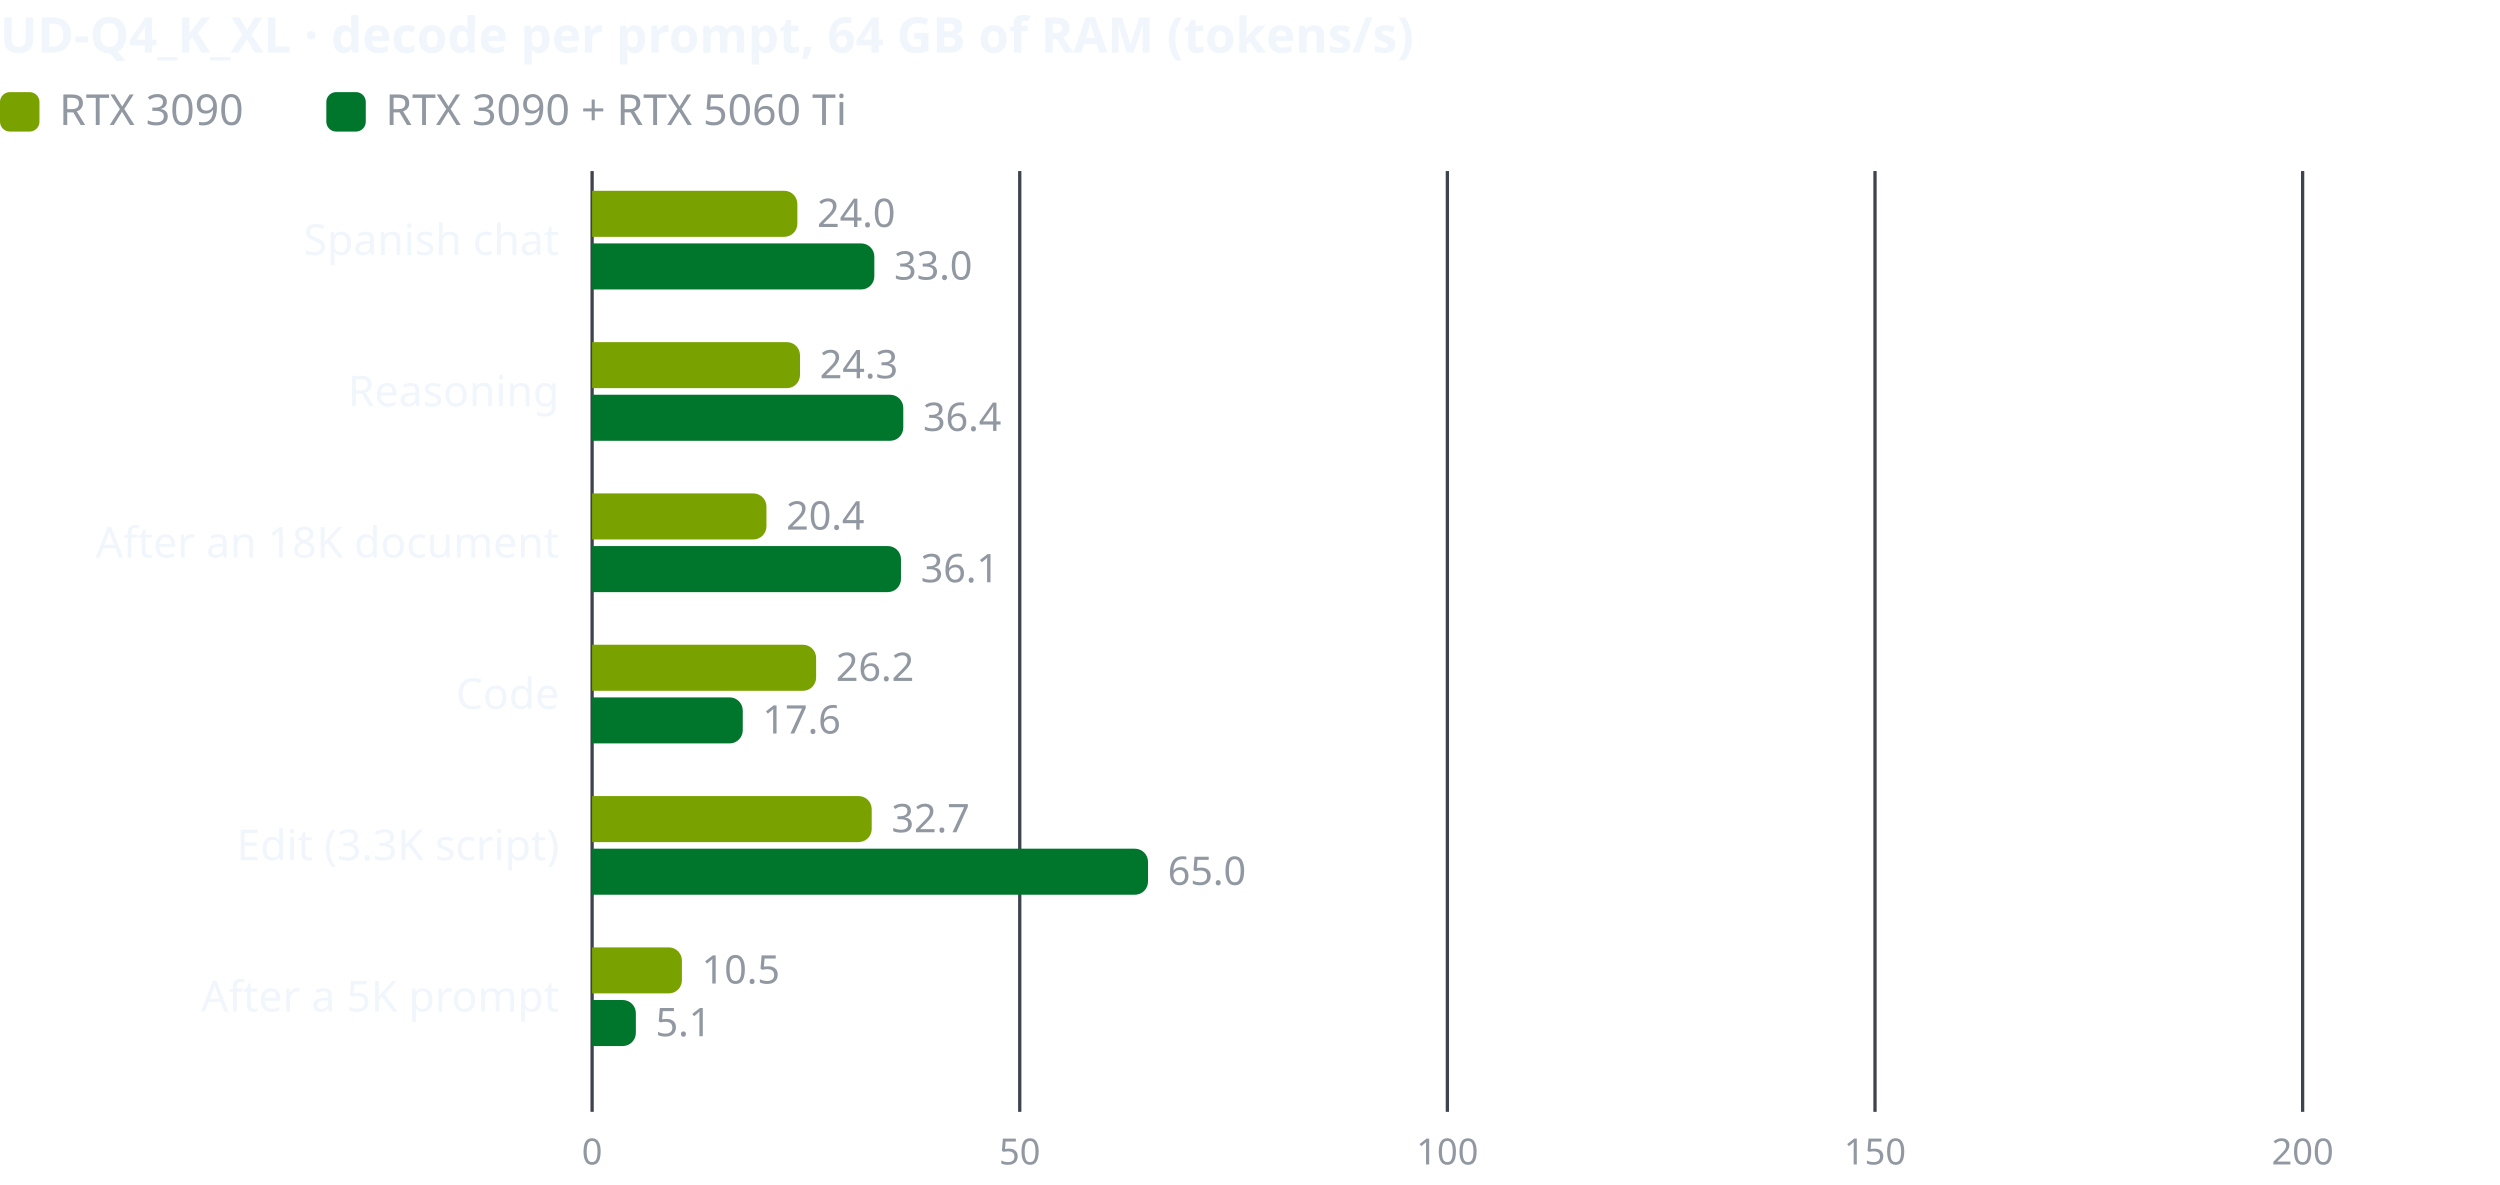
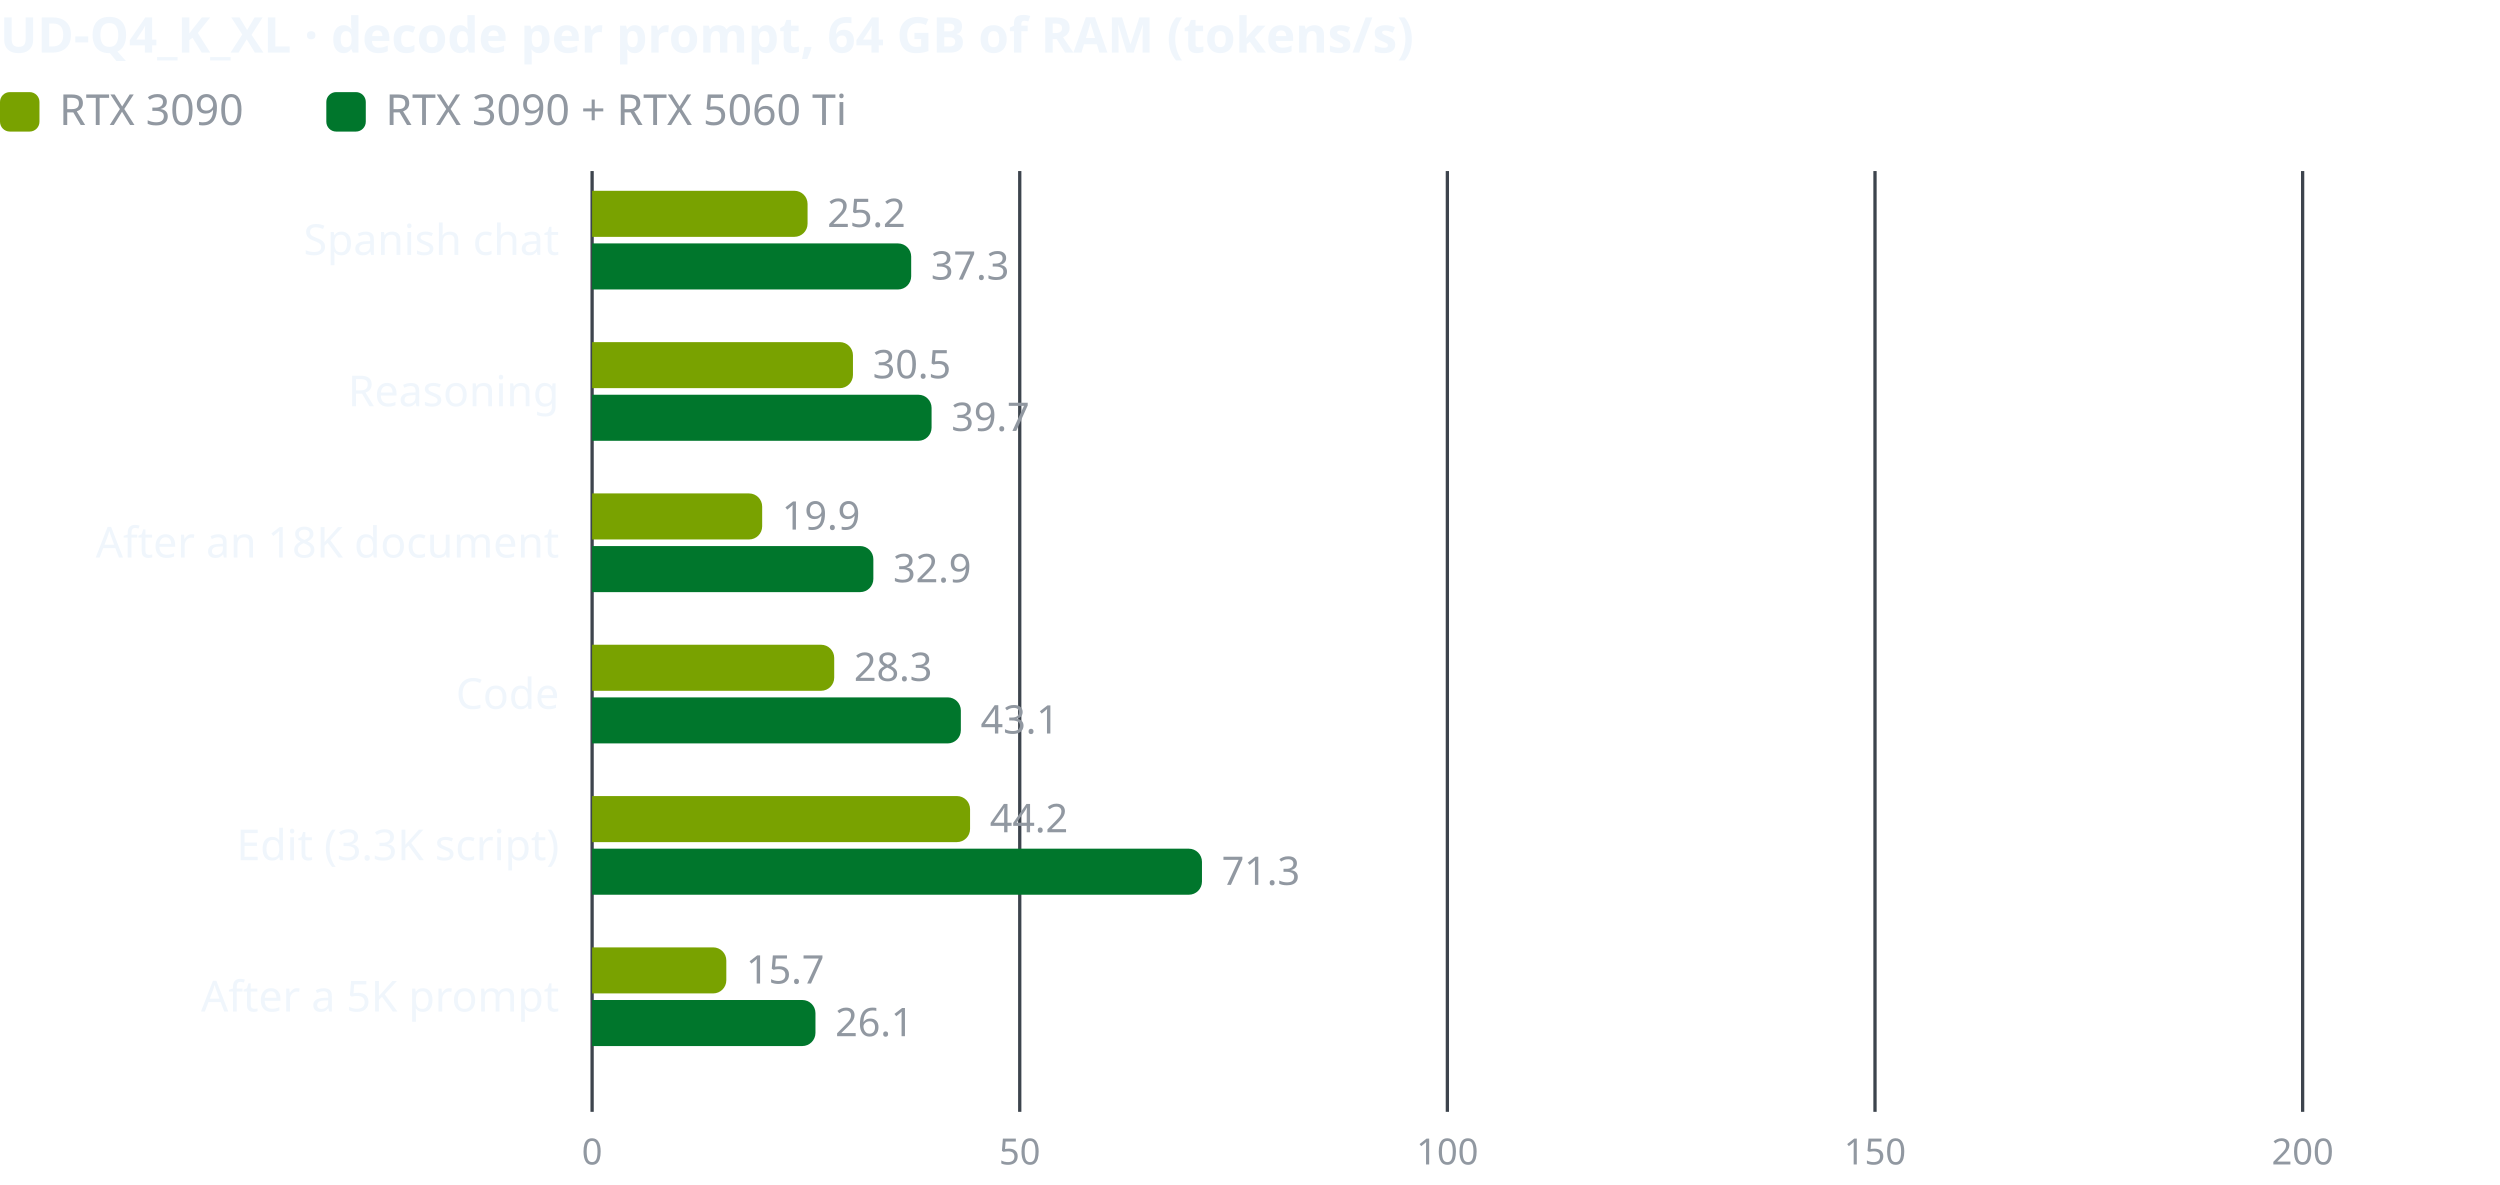
<svg xmlns="http://www.w3.org/2000/svg" width="760" height="360" viewBox="0 0 760 360" role="img" aria-label="UD-Q4_K_XL decode per prompt with 64 GB of RAM" font-family="-apple-system,BlinkMacSystemFont,'Segoe UI','Noto Sans',Helvetica,Arial,sans-serif">
  <text x="0" y="16" font-size="15" font-weight="600" fill="#f0f6fc">UD-Q4_K_XL · decode per prompt, 64 GB of RAM (tokens/s)</text>
  <rect x="0" y="28" width="12" height="12" rx="3" fill="#79a200" />
  <text x="18" y="38" font-size="13" fill="#9198a1">RTX 3090</text>
  <rect x="99.2" y="28" width="12" height="12" rx="3" fill="#00762c" />
  <text x="117.2" y="38" font-size="13" fill="#9198a1">RTX 3090 + RTX 5060 Ti</text>
  <line x1="180.0" y1="52" x2="180.0" y2="338" stroke="#3d444d" stroke-width="1" />
  <text x="180.0" y="354" font-size="11" fill="#9198a1" text-anchor="middle">0</text>
  <line x1="310.0" y1="52" x2="310.0" y2="338" stroke="#3d444d" stroke-width="1" />
  <text x="310.0" y="354" font-size="11" fill="#9198a1" text-anchor="middle">50</text>
  <line x1="440.0" y1="52" x2="440.0" y2="338" stroke="#3d444d" stroke-width="1" />
  <text x="440.0" y="354" font-size="11" fill="#9198a1" text-anchor="middle">100</text>
  <line x1="570.0" y1="52" x2="570.0" y2="338" stroke="#3d444d" stroke-width="1" />
  <text x="570.0" y="354" font-size="11" fill="#9198a1" text-anchor="middle">150</text>
  <line x1="700.0" y1="52" x2="700.0" y2="338" stroke="#3d444d" stroke-width="1" />
  <text x="700.0" y="354" font-size="11" fill="#9198a1" text-anchor="middle">200</text>
  <text x="170" y="77.5" font-size="13" fill="#f0f6fc" text-anchor="end">Spanish chat</text>
-   <path d="M180.0,58.0 h58.4 a4,4 0 0 1 4,4 v6.0 a4,4 0 0 1 -4,4 h-58.4 z" fill="#79a200" />
-   <text x="248.4" y="69" font-size="12" fill="#9198a1">24.0</text>
-   <path d="M180.0,74.0 h81.8 a4,4 0 0 1 4,4 v6.0 a4,4 0 0 1 -4,4 h-81.8 z" fill="#00762c" />
-   <text x="271.8" y="85" font-size="12" fill="#9198a1">33.0</text>
+   <path d="M180.0,58.0 h61.5 a4,4 0 0 1 4,4 v6.0 a4,4 0 0 1 -4,4 h-61.5 z" fill="#79a200" />
+   <text x="251.5" y="69" font-size="12" fill="#9198a1">25.2</text>
+   <path d="M180.0,74.0 h93.0 a4,4 0 0 1 4,4 v6.0 a4,4 0 0 1 -4,4 h-93.0 z" fill="#00762c" />
+   <text x="283.0" y="85" font-size="12" fill="#9198a1">37.3</text>
  <text x="170" y="123.5" font-size="13" fill="#f0f6fc" text-anchor="end">Reasoning</text>
-   <path d="M180.0,104.0 h59.2 a4,4 0 0 1 4,4 v6.0 a4,4 0 0 1 -4,4 h-59.2 z" fill="#79a200" />
-   <text x="249.2" y="115" font-size="12" fill="#9198a1">24.3</text>
-   <path d="M180.0,120.0 h90.6 a4,4 0 0 1 4,4 v6.0 a4,4 0 0 1 -4,4 h-90.6 z" fill="#00762c" />
-   <text x="280.6" y="131" font-size="12" fill="#9198a1">36.4</text>
+   <path d="M180.0,104.0 h75.3 a4,4 0 0 1 4,4 v6.0 a4,4 0 0 1 -4,4 h-75.3 z" fill="#79a200" />
+   <text x="265.3" y="115" font-size="12" fill="#9198a1">30.5</text>
+   <path d="M180.0,120.0 h99.2 a4,4 0 0 1 4,4 v6.0 a4,4 0 0 1 -4,4 h-99.2 z" fill="#00762c" />
+   <text x="289.2" y="131" font-size="12" fill="#9198a1">39.7</text>
  <text x="170" y="169.5" font-size="13" fill="#f0f6fc" text-anchor="end">After an 18K document</text>
-   <path d="M180.0,150.0 h49.0 a4,4 0 0 1 4,4 v6.0 a4,4 0 0 1 -4,4 h-49.0 z" fill="#79a200" />
-   <text x="239.0" y="161" font-size="12" fill="#9198a1">20.4</text>
-   <path d="M180.0,166.0 h89.9 a4,4 0 0 1 4,4 v6.0 a4,4 0 0 1 -4,4 h-89.9 z" fill="#00762c" />
-   <text x="279.9" y="177" font-size="12" fill="#9198a1">36.1</text>
+   <path d="M180.0,150.0 h47.7 a4,4 0 0 1 4,4 v6.0 a4,4 0 0 1 -4,4 h-47.7 z" fill="#79a200" />
+   <text x="237.7" y="161" font-size="12" fill="#9198a1">19.9</text>
+   <path d="M180.0,166.0 h81.5 a4,4 0 0 1 4,4 v6.0 a4,4 0 0 1 -4,4 h-81.5 z" fill="#00762c" />
+   <text x="271.5" y="177" font-size="12" fill="#9198a1">32.9</text>
  <text x="170" y="215.5" font-size="13" fill="#f0f6fc" text-anchor="end">Code</text>
-   <path d="M180.0,196.0 h64.1 a4,4 0 0 1 4,4 v6.0 a4,4 0 0 1 -4,4 h-64.1 z" fill="#79a200" />
-   <text x="254.1" y="207" font-size="12" fill="#9198a1">26.2</text>
-   <path d="M180.0,212.0 h41.8 a4,4 0 0 1 4,4 v6.0 a4,4 0 0 1 -4,4 h-41.8 z" fill="#00762c" />
-   <text x="231.8" y="223" font-size="12" fill="#9198a1">17.6</text>
+   <path d="M180.0,196.0 h69.6 a4,4 0 0 1 4,4 v6.0 a4,4 0 0 1 -4,4 h-69.6 z" fill="#79a200" />
+   <text x="259.6" y="207" font-size="12" fill="#9198a1">28.3</text>
+   <path d="M180.0,212.0 h108.1 a4,4 0 0 1 4,4 v6.0 a4,4 0 0 1 -4,4 h-108.1 z" fill="#00762c" />
+   <text x="298.1" y="223" font-size="12" fill="#9198a1">43.1</text>
  <text x="170" y="261.5" font-size="13" fill="#f0f6fc" text-anchor="end">Edit (3.3K script)</text>
-   <path d="M180.0,242.0 h81.0 a4,4 0 0 1 4,4 v6.0 a4,4 0 0 1 -4,4 h-81.0 z" fill="#79a200" />
-   <text x="271.0" y="253" font-size="12" fill="#9198a1">32.7</text>
-   <path d="M180.0,258.0 h165.0 a4,4 0 0 1 4,4 v6.0 a4,4 0 0 1 -4,4 h-165.0 z" fill="#00762c" />
-   <text x="355.0" y="269" font-size="12" fill="#9198a1">65.0</text>
+   <path d="M180.0,242.0 h110.9 a4,4 0 0 1 4,4 v6.0 a4,4 0 0 1 -4,4 h-110.9 z" fill="#79a200" />
+   <text x="300.9" y="253" font-size="12" fill="#9198a1">44.2</text>
+   <path d="M180.0,258.0 h181.4 a4,4 0 0 1 4,4 v6.0 a4,4 0 0 1 -4,4 h-181.4 z" fill="#00762c" />
+   <text x="371.4" y="269" font-size="12" fill="#9198a1">71.3</text>
  <text x="170" y="307.5" font-size="13" fill="#f0f6fc" text-anchor="end">After a 5K prompt</text>
-   <path d="M180.0,288.0 h23.3 a4,4 0 0 1 4,4 v6.0 a4,4 0 0 1 -4,4 h-23.3 z" fill="#79a200" />
-   <text x="213.3" y="299" font-size="12" fill="#9198a1">10.5</text>
-   <path d="M180.0,304.0 h9.3 a4,4 0 0 1 4,4 v6.0 a4,4 0 0 1 -4,4 h-9.3 z" fill="#00762c" />
-   <text x="199.3" y="315" font-size="12" fill="#9198a1">5.1</text>
+   <path d="M180.0,288.0 h36.8 a4,4 0 0 1 4,4 v6.0 a4,4 0 0 1 -4,4 h-36.8 z" fill="#79a200" />
+   <text x="226.8" y="299" font-size="12" fill="#9198a1">15.7</text>
+   <path d="M180.0,304.0 h63.9 a4,4 0 0 1 4,4 v6.0 a4,4 0 0 1 -4,4 h-63.9 z" fill="#00762c" />
+   <text x="253.9" y="315" font-size="12" fill="#9198a1">26.1</text>
</svg>
